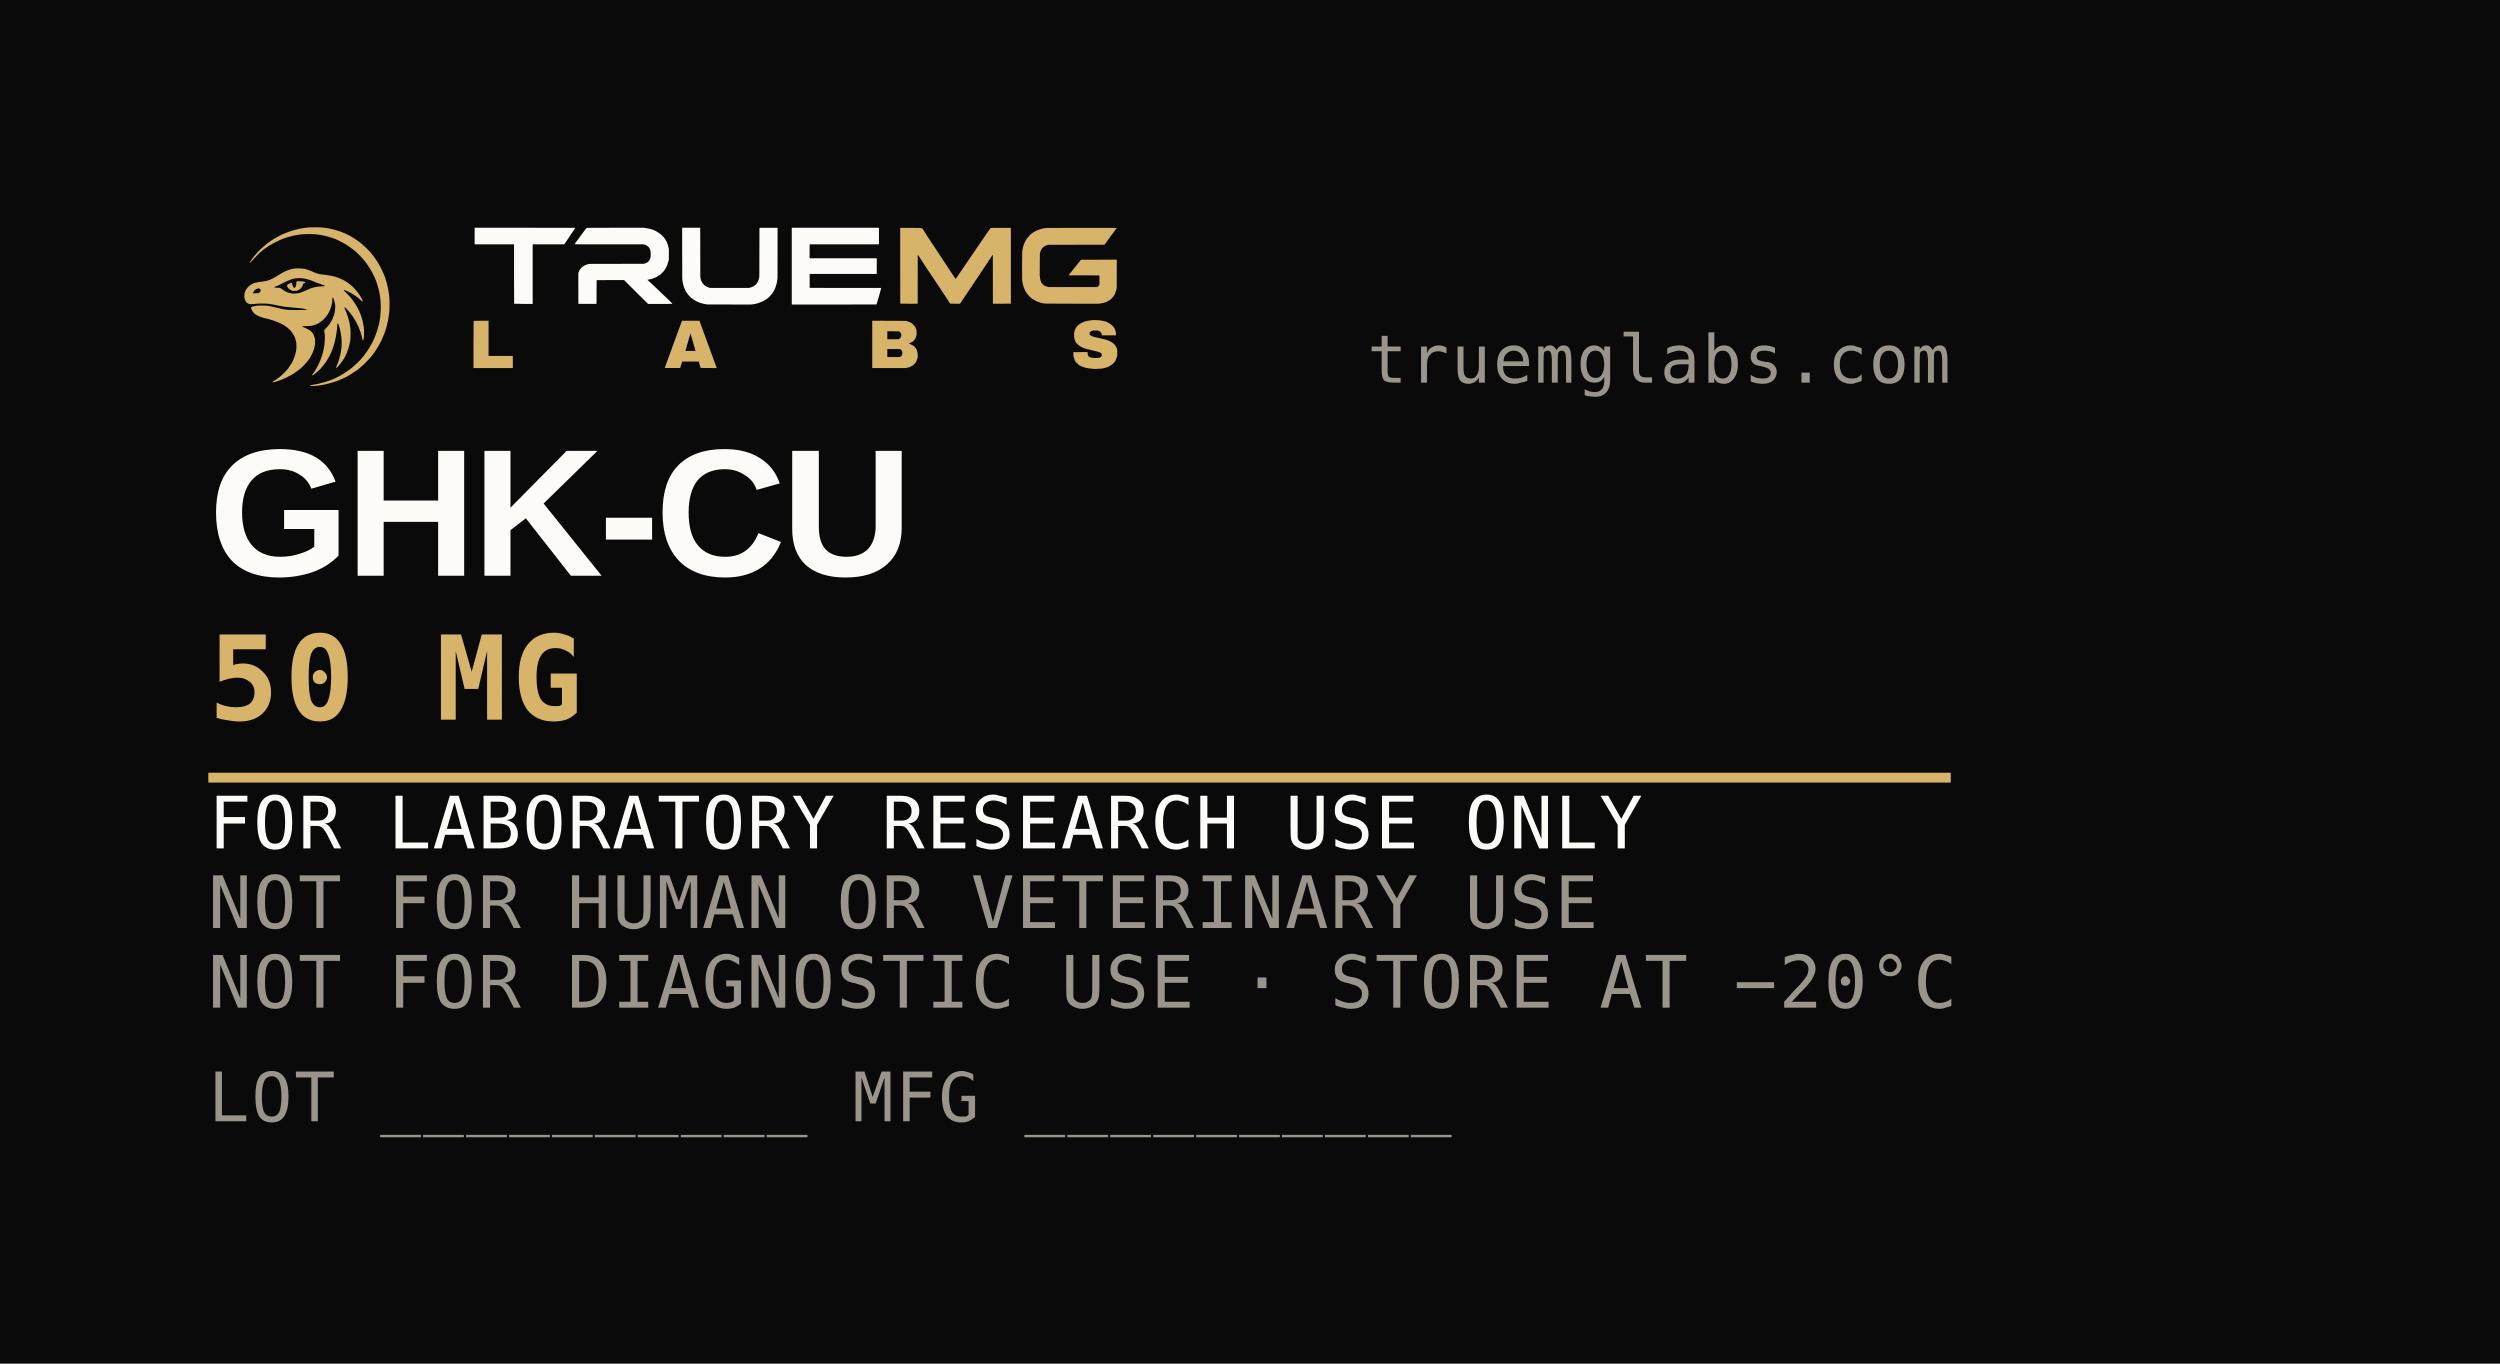
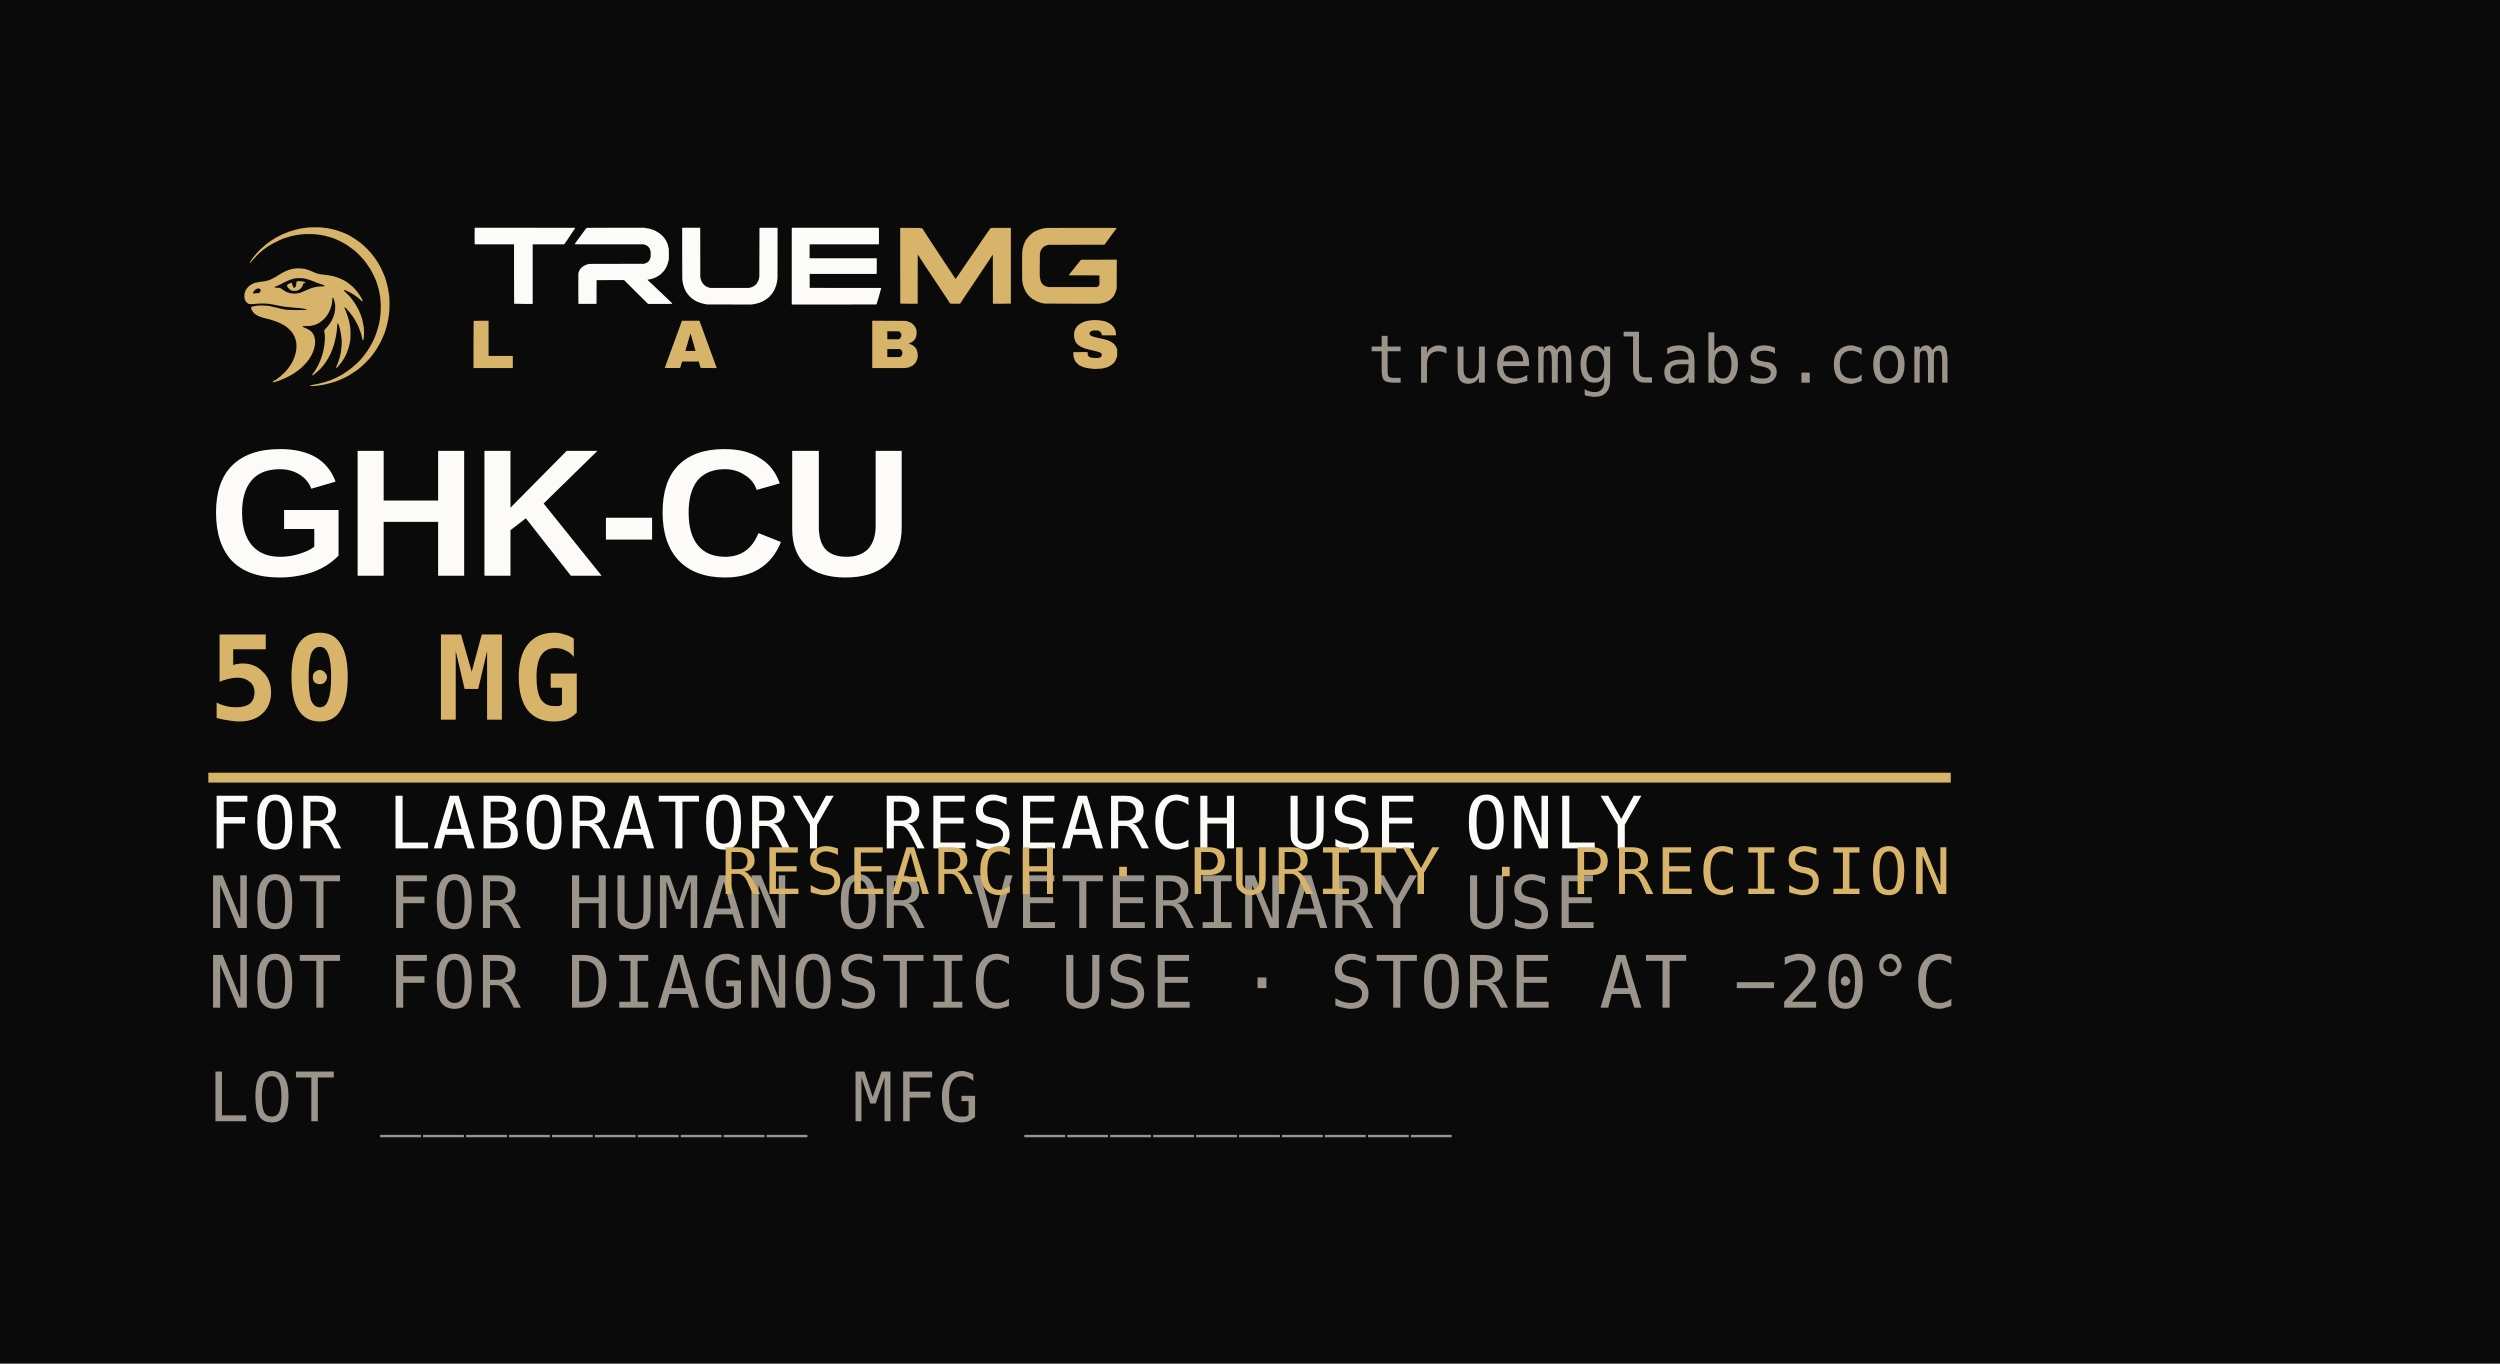
<svg xmlns="http://www.w3.org/2000/svg" width="66.0mm" height="36.0mm" viewBox="0 0 66.0 36.0">
  <rect x="0" y="0" width="66.0" height="36.0" fill="#0A0A0B" />
  <g transform="translate(5.500,5.300) scale(0.0035)">
    <g transform="translate(0,1600) scale(0.025,-0.025)" fill="#D8B46A" stroke="none">
      <path d="M30400 55957 c-297 -16 -720 -59 -940 -94 -220 -35 -598 -91 -840 -124 -768 -105 -982 -149 -2060 -419 -187 -47 -520 -130 -740 -184 -821 -204 -2477 -801 -3440 -1242 -528 -241 -1624 -809 -2100 -1086 -590 -345 -2063 -1335 -2434 -1636 -184 -150 -429 -344 -546 -432 -225 -171 -418 -340 -1592 -1400 -171 -154 -354 -346 -408 -427 -53 -81 -151 -178 -217 -217 -65 -39 -332 -323 -591 -631 -260 -307 -536 -632 -615 -722 -79 -90 -204 -252 -278 -361 -74 -110 -192 -263 -262 -340 -114 -126 -263 -343 -696 -1013 -216 -334 -206 -561 14 -319 54 61 220 236 368 390 148 154 351 382 453 506 583 717 1913 2044 2524 2520 187 146 376 305 420 354 124 139 986 773 1403 1033 152 95 430 269 617 387 719 454 2073 1166 2860 1505 308 133 603 269 657 303 136 88 871 359 1323 488 209 60 422 131 472 159 51 28 280 93 509 144 229 52 529 139 668 194 138 54 485 138 771 186 286 48 664 121 840 162 176 41 500 94 720 119 220 24 553 61 740 82 1195 135 2877 157 4140 55 2107 -171 3829 -563 6000 -1368 547 -203 1543 -682 2440 -1172 805 -441 925 -512 1273 -757 172 -121 406 -279 520 -351 314 -199 918 -640 1261 -920 168 -138 414 -333 546 -433 671 -512 2476 -2380 3072 -3178 171 -230 399 -535 507 -678 203 -270 597 -862 1144 -1720 301 -472 1075 -1973 1331 -2582 244 -582 288 -689 440 -1078 157 -402 526 -1548 526 -1634 0 -25 63 -271 139 -546 425 -1525 659 -3281 692 -5200 24 -1413 -143 -3550 -352 -4500 -43 -198 -116 -563 -160 -812 -45 -249 -115 -537 -156 -640 -40 -103 -95 -296 -122 -428 -70 -351 -400 -1420 -556 -1800 -45 -110 -126 -335 -179 -500 -303 -935 -1266 -2951 -1690 -3540 -48 -66 -136 -217 -195 -335 -59 -118 -223 -384 -363 -590 -141 -206 -291 -442 -333 -525 -80 -157 -865 -1223 -1119 -1521 -80 -93 -265 -302 -411 -463 -146 -160 -293 -345 -327 -409 -114 -218 -2195 -2185 -2830 -2676 -482 -373 -1297 -962 -1638 -1185 -187 -123 -392 -257 -455 -299 -933 -620 -1772 -1089 -2765 -1547 -1211 -558 -1273 -583 -2220 -892 -165 -54 -462 -153 -659 -220 -404 -137 -1597 -460 -1841 -499 -88 -14 -268 -60 -400 -101 -132 -42 -497 -113 -811 -159 -315 -46 -711 -117 -880 -159 -170 -41 -410 -95 -534 -119 -231 -46 -397 -133 -347 -183 95 -94 798 -124 1312 -56 165 22 480 57 700 78 872 82 1752 214 2260 340 209 52 470 107 580 122 229 33 1212 293 1670 443 170 56 494 152 720 213 225 62 554 167 730 234 812 310 1131 440 1222 499 54 35 216 108 361 162 314 117 1446 662 1757 846 121 71 355 207 520 301 366 210 1934 1241 2396 1576 184 134 481 371 660 526 178 155 414 350 524 433 303 227 1686 1577 2220 2165 530 584 702 788 1026 1220 124 165 288 365 363 445 76 80 195 237 265 348 69 111 214 324 322 474 107 150 267 390 356 533 591 958 912 1505 1022 1741 70 149 190 374 268 501 77 128 192 355 255 505 63 150 272 615 464 1033 191 418 388 895 437 1060 48 165 128 376 176 469 47 93 114 299 147 457 34 159 105 389 159 511 54 123 134 394 178 603 44 209 133 578 197 820 205 766 368 1607 466 2396 53 420 127 980 164 1244 103 719 104 3773 2 4678 -40 351 -80 651 -89 666 -10 15 -53 304 -97 642 -44 338 -123 794 -176 1014 -53 220 -110 499 -126 620 -35 263 -450 1784 -595 2180 -56 154 -103 326 -103 383 -1 57 -46 192 -102 300 -55 108 -130 296 -165 417 -36 121 -106 301 -157 400 -51 99 -137 297 -190 440 -127 339 -665 1495 -792 1700 -54 88 -134 241 -177 340 -180 415 -1143 1960 -1598 2567 -399 531 -784 1023 -1271 1625 -285 353 -1603 1669 -2131 2128 -215 187 -483 422 -594 522 -112 101 -303 252 -424 337 -121 85 -274 203 -340 262 -268 241 -2259 1538 -2760 1799 -154 81 -352 185 -440 232 -251 134 -937 448 -980 448 -21 0 -151 53 -289 119 -523 248 -1616 649 -2243 823 -194 54 -383 113 -420 133 -38 19 -212 65 -388 103 -176 37 -574 130 -885 205 -311 75 -689 154 -840 175 -151 22 -572 84 -935 139 -363 54 -912 118 -1220 141 -624 46 -2827 46 -3660 -1z" />
      <path d="M26520 43595 c-1503 -101 -2804 -534 -4460 -1485 -714 -409 -983 -571 -1100 -661 -55 -43 -163 -110 -240 -149 -77 -40 -201 -119 -276 -176 -252 -192 -912 -540 -1832 -966 -362 -168 -1371 -434 -1832 -483 -220 -24 -849 -105 -1397 -181 -1084 -151 -1615 -302 -2108 -598 -124 -75 -244 -136 -267 -136 -23 0 -123 -62 -222 -138 -99 -75 -243 -170 -319 -210 -194 -101 -835 -791 -958 -1032 -57 -110 -148 -261 -204 -335 -55 -74 -113 -191 -127 -260 -15 -69 -77 -242 -139 -385 -93 -215 -119 -350 -150 -780 -62 -878 26 -1314 388 -1935 234 -401 636 -717 1052 -828 273 -73 1001 -73 1501 0 1439 208 4011 182 5050 -52 99 -22 459 -87 800 -145 341 -57 728 -138 860 -179 132 -41 510 -114 840 -162 330 -47 780 -129 1000 -181 220 -51 607 -113 860 -136 253 -24 865 -80 1360 -124 495 -45 981 -98 1080 -118 99 -20 306 -37 460 -38 354 -3 1780 -140 2269 -220 561 -91 1231 -246 1282 -297 107 -107 -50 -145 -708 -168 -1005 -37 -4364 -9 -5019 41 -919 71 -2277 343 -3524 706 -295 86 -642 164 -1920 435 -801 170 -2892 235 -3833 119 -689 -85 -1433 -246 -1627 -352 -142 -77 -161 -105 -172 -254 -7 -100 14 -219 54 -296 36 -70 115 -247 175 -392 132 -321 525 -849 832 -1119 668 -585 2172 -1205 3551 -1464 184 -34 412 -90 507 -124 95 -34 263 -78 373 -99 481 -89 2334 -717 2607 -883 70 -43 250 -120 400 -172 244 -83 464 -195 1313 -665 764 -423 1614 -1125 2248 -1858 531 -613 1106 -1620 1268 -2220 39 -143 124 -429 189 -636 240 -761 257 -2233 37 -3317 -217 -1075 -632 -2255 -1116 -3173 -229 -434 -819 -1321 -1340 -2014 -1001 -1331 -3082 -3113 -4317 -3698 -201 -95 -291 -207 -251 -311 40 -104 505 -42 935 126 201 79 390 143 420 143 30 0 161 38 291 85 130 47 425 153 656 235 1057 378 1752 700 3120 1446 773 421 1073 619 2200 1450 708 522 898 688 1617 1407 888 889 1167 1215 1709 1992 459 658 952 1543 1074 1925 28 88 87 232 131 320 162 320 426 1184 487 1588 34 226 81 482 105 568 24 86 47 446 51 800 5 574 -6 700 -108 1164 -196 892 -591 1610 -1163 2111 -348 305 -1330 854 -1763 986 -288 88 -828 392 -822 463 7 83 242 104 886 80 867 -32 1816 58 2336 222 198 62 469 141 603 175 749 190 2014 1010 2759 1788 834 871 1481 1889 1872 2948 371 1003 586 2015 587 2767 0 510 43 700 159 700 169 0 460 -829 623 -1780 l107 -620 -22 -660 c-20 -592 -86 -1119 -231 -1831 -41 -202 -387 -1161 -474 -1316 -22 -40 -93 -192 -157 -337 -367 -838 -1079 -1848 -1882 -2673 -599 -615 -608 -633 -509 -1135 146 -744 192 -1447 147 -2272 -48 -871 -109 -1582 -139 -1632 -12 -18 -67 -361 -124 -762 -56 -401 -146 -867 -198 -1036 -53 -168 -107 -378 -122 -466 -14 -88 -78 -322 -141 -520 -64 -198 -160 -504 -214 -680 -152 -499 -411 -1216 -459 -1274 -24 -29 -90 -177 -147 -329 -57 -152 -145 -349 -195 -437 -51 -88 -122 -250 -158 -360 -36 -110 -119 -281 -185 -380 -66 -99 -120 -197 -120 -218 0 -20 -72 -160 -160 -310 -88 -149 -235 -402 -327 -562 -315 -549 -487 -810 -761 -1157 -516 -654 -501 -911 32 -556 404 269 1699 1403 2036 1782 132 149 367 412 523 584 778 860 1696 2237 2305 3457 131 264 289 579 351 700 62 121 141 322 177 448 36 125 128 358 204 519 77 160 140 315 140 345 0 29 52 183 115 341 392 980 975 3467 1107 4727 32 308 86 767 118 1020 33 253 61 649 62 880 5 962 253 961 558 -3 94 -296 211 -735 261 -977 49 -242 135 -611 191 -820 55 -209 121 -587 145 -840 25 -253 62 -559 82 -680 172 -1013 156 -2619 -38 -3940 -42 -286 -88 -619 -102 -740 -14 -121 -76 -427 -137 -680 -61 -253 -150 -622 -197 -820 -127 -538 -590 -1900 -721 -2122 -39 -66 -146 -312 -238 -546 -153 -393 -176 -552 -79 -552 54 0 393 237 393 275 0 17 149 195 331 395 955 1050 1835 2420 2383 3710 337 792 716 1965 832 2574 36 190 109 535 161 766 162 707 225 1653 199 3000 -22 1204 -30 1285 -245 2420 -174 915 -259 1298 -325 1453 -34 81 -78 246 -98 366 -20 121 -90 346 -154 500 -65 155 -172 452 -238 661 -219 697 -371 1096 -590 1549 -225 468 -255 587 -158 625 60 23 542 -311 542 -375 0 -18 167 -210 371 -426 204 -216 424 -465 490 -553 65 -88 227 -295 361 -460 806 -1000 1475 -2061 2055 -3260 159 -330 307 -633 329 -674 87 -161 473 -1149 536 -1371 37 -129 117 -352 179 -495 130 -300 330 -1063 443 -1694 78 -431 162 -666 238 -666 74 0 192 250 233 495 136 809 151 2549 29 3405 -164 1155 -478 2567 -677 3046 -53 129 -120 333 -147 454 -28 121 -91 301 -140 400 -49 99 -112 252 -139 340 -263 842 -1447 2937 -2313 4092 -647 863 -1321 1593 -2113 2292 -380 335 -559 564 -507 649 35 57 368 -4 513 -94 72 -44 234 -116 359 -159 125 -43 285 -113 354 -156 69 -43 225 -117 346 -164 193 -76 779 -416 1600 -929 143 -89 368 -246 500 -349 132 -103 324 -236 427 -295 103 -59 226 -156 273 -217 47 -60 209 -209 361 -330 151 -121 341 -298 423 -393 147 -172 412 -367 500 -367 65 0 11 374 -86 593 -41 95 -200 374 -352 620 -152 246 -308 510 -346 587 -75 150 -584 868 -818 1153 -619 756 -1136 1324 -1463 1607 -910 786 -1306 1090 -1806 1385 -172 102 -385 235 -473 295 -208 143 -717 397 -1153 577 -191 79 -504 209 -697 289 -192 80 -485 187 -650 238 -165 50 -453 139 -640 196 -545 168 -1843 407 -2580 476 -374 34 -869 97 -1100 139 -231 41 -582 94 -780 116 -361 41 -1191 293 -1520 460 -595 303 -1597 706 -2220 892 -828 248 -1011 292 -1227 295 -114 1 -339 19 -500 39 -451 57 -1085 72 -1593 38z m1750 -2955 c603 -47 1755 -303 2219 -493 182 -75 385 -148 451 -164 66 -15 237 -80 380 -143 809 -358 2387 -945 3079 -1146 331 -96 539 -198 665 -324 l62 -61 -65 -65 c-53 -53 -213 -68 -952 -89 -973 -28 -1196 -54 -1970 -230 -915 -207 -1807 -533 -2759 -1007 -349 -173 -1455 -617 -1800 -722 -198 -60 -1095 -189 -1477 -212 -768 -46 -2093 236 -2671 568 -510 292 -675 400 -952 621 -165 132 -444 309 -620 393 l-320 152 -722 36 c-406 19 -761 55 -810 82 -106 56 -115 157 -18 191 39 13 178 68 310 123 132 55 384 151 560 213 176 62 653 285 1060 495 407 211 947 483 1200 605 253 122 559 273 680 335 121 62 328 144 460 181 132 37 313 110 402 161 90 52 307 131 483 176 176 45 382 108 458 139 375 156 1784 254 2667 185z m-12741 -3188 c84 -49 157 -141 206 -259 153 -369 -11 -726 -452 -985 l-183 -108 -600 0 c-407 0 -628 -16 -687 -50 -118 -67 -232 -63 -294 11 -172 208 461 1091 900 1255 118 44 284 119 368 165 187 103 540 89 742 -29z" />
      <path d="M26687 39620 l-119 -100 -18 -470 c-17 -409 -36 -512 -147 -790 -197 -494 -466 -674 -672 -450 -159 174 -361 642 -408 950 -51 326 -114 458 -237 490 -131 34 -1056 -420 -1251 -615 -316 -316 318 -1235 1125 -1629 l379 -186 681 3 680 2 425 205 c315 151 495 269 691 452 333 312 649 831 725 1190 68 324 93 351 426 450 314 94 364 159 230 301 -178 190 -840 297 -1832 297 l-559 0 -119 -100z" />
    </g>
  </g>
  <g transform="translate(12.500,6.000) scale(0.003017)">
    <g transform="translate(0,681) scale(0.025,-0.025)" stroke="none">
      <g fill="#FCFBF8">
        <path d="M465 27020 l-58 -59 -15 -2770 c-8 -1524 0 -2802 18 -2841 l33 -70 6816 0 6815 0 61 -61 61 -61 -3 -10322 c-2 -5867 12 -10336 32 -10355 19 -18 1457 -45 3195 -61 l3160 -28 70 77 70 78 0 10325 0 10325 77 42 78 41 5439 0 5440 0 86 110 c125 160 843 1198 1065 1538 295 455 724 1099 1709 2569 l910 1356 -12 104 -12 103 -17488 9 -17488 9 -59 -58z" />
        <path d="M39653 27037 c-49 -18 -221 -200 -384 -405 -458 -576 -1855 -2468 -2161 -2925 -179 -268 -743 -1037 -1416 -1929 -166 -221 -278 -407 -266 -440 l22 -57 12086 -12 12086 -12 278 -88 c640 -203 1152 -536 1485 -965 307 -395 445 -712 569 -1304 l66 -320 0 -800 0 -800 -66 -300 c-181 -812 -569 -1408 -1152 -1768 -273 -168 -352 -202 -789 -341 l-351 -111 -9580 -21 -9580 -22 -300 -72 c-898 -215 -1753 -647 -2317 -1169 -555 -514 -833 -960 -1109 -1776 l-74 -220 -9 -5315 c-6 -2923 5 -5341 24 -5374 l33 -60 3113 -1 3113 0 48 65 47 66 6 4063 c3 2235 15 4080 27 4100 13 21 2011 36 4813 36 l4790 0 4138 -4134 c2275 -2274 4176 -4155 4224 -4180 l88 -46 3836 0 c2110 0 4003 12 4207 26 l369 26 19 50 c22 57 -449 537 -1427 1453 -693 648 -3219 3069 -3680 3525 -144 143 -513 492 -821 776 -307 284 -765 716 -1018 960 -460 444 -678 647 -1334 1239 l-350 316 13 64 12 65 180 30 c98 16 287 47 419 68 1108 179 2211 624 3280 1324 l560 366 620 626 620 626 263 400 c457 695 732 1203 890 1648 218 612 370 1114 408 1352 14 88 56 250 92 360 l67 200 0 1860 0 1860 -67 280 c-37 154 -105 451 -152 660 -425 1916 -1544 3522 -3281 4711 -1373 939 -2719 1447 -4380 1652 -176 22 -437 66 -580 99 l-260 59 -9960 -6 c-5478 -3 -9999 -20 -10047 -38z" />
        <path d="M73081 27003 l-41 -78 3 -8632 c2 -4748 18 -8831 36 -9073 101 -1383 432 -2698 970 -3860 66 -143 137 -296 156 -340 20 -44 107 -188 194 -320 88 -132 189 -294 225 -360 209 -379 985 -1283 1459 -1702 967 -852 2219 -1538 3517 -1926 650 -194 1101 -302 1480 -354 165 -23 381 -62 480 -87 l180 -46 7678 -14 7679 -14 341 41 c875 105 996 127 1782 328 1078 274 2363 850 3164 1418 90 64 252 177 360 252 187 130 549 429 780 644 172 160 902 995 1009 1154 55 80 204 315 333 521 129 206 275 440 325 520 50 80 106 181 125 225 20 44 83 188 142 320 184 414 294 707 421 1120 67 220 148 481 179 580 32 99 77 306 101 460 24 154 62 337 84 406 22 69 70 384 107 700 l66 574 11 8700 12 8700 -51 100 -50 100 -3067 0 -3067 0 -52 -52 -52 -52 -24 -8508 -24 -8508 -44 -260 c-110 -664 -270 -1122 -588 -1684 -416 -734 -817 -1122 -1520 -1473 -547 -273 -643 -308 -1159 -424 l-449 -100 -6776 10 -6776 11 -200 71 c-110 39 -290 99 -400 133 -249 78 -763 334 -1012 503 -573 388 -1285 1345 -1482 1993 -23 77 -72 239 -109 360 -36 121 -85 364 -108 540 l-41 320 -14 8515 -13 8515 -45 55 -46 55 -3073 0 -3074 0 -42 -77z" />
        <path d="M111470 27037 l-70 -41 0 -13357 0 -13356 77 -42 78 -41 14699 0 c8085 0 14727 11 14761 23 73 29 147 254 589 1797 45 154 107 361 140 460 63 190 147 481 240 830 105 394 171 630 288 1030 333 1138 450 1584 428 1620 l-25 40 -12447 1 c-6847 0 -12469 14 -12496 31 l-47 30 -13 2367 -12 2367 52 52 52 52 11644 8 11643 7 44 44 44 44 13 2601 14 2601 -64 97 -64 98 -11636 0 -11636 0 -65 65 -65 65 9 2319 10 2320 55 55 56 56 12035 0 12036 0 42 77 41 78 0 2733 0 2734 -61 88 -61 87 -15129 1 -15129 0 -70 -41z" />
      </g>
      <g fill="#D8B46A">
        <path d="M149428 26991 l-69 -51 0 -13193 c0 -7256 10 -13210 23 -13230 14 -22 1228 -37 3012 -37 l2990 0 48 48 48 48 0 8485 c0 4667 11 8496 24 8510 51 51 137 -27 250 -225 101 -177 300 -490 866 -1360 66 -102 354 -541 640 -976 286 -435 601 -923 700 -1084 99 -162 321 -503 493 -760 172 -256 505 -753 740 -1103 235 -350 445 -663 467 -695 22 -31 510 -762 1084 -1623 574 -861 1170 -1754 1324 -1985 154 -231 405 -609 558 -840 153 -231 503 -754 776 -1163 274 -408 516 -772 538 -808 22 -36 195 -296 384 -577 189 -282 556 -836 816 -1232 1081 -1646 1205 -1838 1541 -2380 75 -121 155 -233 178 -249 22 -17 800 -30 1727 -30 l1686 -1 119 135 c65 75 217 295 338 490 237 384 977 1507 1354 2055 228 331 2457 3644 2617 3889 44 67 699 1051 1456 2187 757 1135 1423 2135 1480 2222 180 274 1884 2825 1961 2936 156 223 1269 1899 1393 2098 72 114 250 393 396 620 l265 412 64 -13 65 -12 10 -8456 10 -8455 45 -54 45 -54 3045 1 c1675 0 3068 15 3097 33 l52 33 3 9997 c2 5498 1 11430 -2 13183 l-5 3187 -64 64 -64 64 -3106 -3 -3106 -4 -378 -57 -379 -56 -90 -91 c-86 -86 -510 -688 -1208 -1715 -174 -255 -384 -561 -468 -680 -84 -119 -276 -396 -427 -616 -151 -220 -458 -665 -682 -990 -1061 -1535 -1504 -2184 -2993 -4392 -102 -151 -291 -424 -420 -606 -395 -558 -1826 -2658 -2692 -3952 -243 -363 -534 -795 -646 -960 -362 -533 -933 -1370 -1216 -1780 -151 -220 -481 -706 -734 -1080 -645 -958 -666 -976 -803 -710 -42 83 -173 285 -290 450 -117 165 -304 439 -414 609 -110 170 -319 485 -464 700 -262 388 -699 1050 -1710 2591 -288 440 -580 881 -649 980 -69 99 -254 378 -411 620 -158 242 -361 548 -451 680 -281 410 -2516 3790 -2639 3990 -64 104 -235 365 -380 580 -145 214 -333 498 -417 630 -84 132 -354 546 -599 920 -245 374 -615 940 -823 1259 -207 318 -435 660 -505 760 -71 99 -211 316 -313 481 -101 165 -291 462 -420 660 -130 198 -296 457 -368 575 -72 117 -167 271 -211 341 -44 69 -139 228 -212 352 -169 288 -192 306 -474 358 -129 23 -333 61 -454 84 l-220 41 -3341 16 -3341 15 -70 -51z" />
        <path d="M200748 27015 c-12 -12 -199 -36 -415 -54 -432 -34 -1041 -135 -1353 -224 -1056 -300 -1666 -529 -2360 -890 -1428 -741 -2792 -2118 -3512 -3547 -409 -812 -663 -1509 -787 -2160 -25 -132 -70 -357 -100 -500 -79 -379 -135 -742 -162 -1060 -43 -494 -55 -9253 -14 -9700 56 -610 149 -1204 259 -1660 102 -419 325 -1132 377 -1200 16 -22 80 -166 140 -320 130 -331 384 -846 530 -1076 305 -481 394 -610 605 -874 491 -615 1084 -1182 1642 -1570 290 -202 1442 -860 1505 -860 28 0 101 -26 164 -59 200 -104 621 -251 1093 -383 253 -70 546 -153 651 -184 105 -31 330 -75 500 -97 170 -23 390 -53 489 -68 99 -14 4347 -33 9440 -40 l9260 -14 540 64 c656 78 1322 222 1791 386 457 161 1227 540 1629 803 397 259 1101 959 1378 1369 420 622 746 1395 972 2303 l125 500 14 4945 15 4946 -71 71 -71 71 -1581 -27 c-870 -14 -3652 -26 -6184 -26 l-4603 0 -358 -430 c-730 -878 -909 -1102 -1673 -2099 -240 -314 -558 -715 -706 -891 -148 -176 -383 -466 -523 -644 -337 -431 -699 -871 -887 -1081 -88 -98 -148 -202 -140 -243 l14 -72 5305 -10 5304 -10 53 -64 53 -63 2 -1507 2 -1506 -91 -224 c-110 -274 -304 -474 -603 -623 l-226 -113 -8400 4 -8400 4 -320 70 c-469 102 -882 246 -1179 409 l-261 145 -360 364 -361 364 -139 260 c-255 475 -361 834 -439 1480 -25 209 -65 499 -88 643 l-43 264 25 3744 25 3744 40 105 c22 58 40 190 41 293 1 337 223 944 505 1380 483 748 1297 1294 2194 1474 l240 48 9794 23 9795 22 117 140 c64 77 166 212 225 299 139 203 491 691 749 1038 529 712 1029 1396 1202 1646 106 153 235 331 287 397 354 447 648 839 1069 1427 120 168 302 408 403 532 l184 226 -13 87 -12 88 -12145 8 c-6680 5 -12155 -1 -12167 -13z" />
      </g>
    </g>
    <g transform="translate(0,811.8) scale(2.00071)">
      <g transform="translate(0,214) scale(0.025,-0.025)" fill="#D8B46A" stroke="none">
        <path d="M108180 8534 c-883 -105 -1223 -191 -1720 -433 -723 -354 -1137 -832 -1320 -1524 l-62 -237 -3 -388 c-4 -854 255 -1416 851 -1840 580 -413 916 -536 2354 -856 1425 -317 1640 -428 1640 -841 l0 -141 -113 -114 -114 -113 -214 -63 -214 -64 -425 0 c-504 0 -844 55 -1052 172 l-152 85 -83 134 -83 134 -20 258 -21 258 -1245 -10 -1244 -11 9 -334 9 -334 66 -266 c36 -146 121 -374 189 -506 l125 -240 281 -282 281 -281 281 -146 c560 -291 1154 -435 2099 -509 l500 -39 606 38 606 39 461 117 462 116 312 163 c696 362 1073 805 1299 1525 l94 299 -2 560 -2 560 -94 240 c-217 556 -654 973 -1318 1259 -413 178 -717 261 -1834 501 -954 205 -1224 295 -1434 476 l-146 126 -4 173 -5 172 146 134 147 134 173 52 173 51 400 1 400 1 151 -53 c299 -106 549 -418 549 -685 l0 -122 1240 0 1240 0 0 232 c0 429 -157 880 -432 1244 -232 306 -531 541 -948 745 l-360 176 -388 100 c-588 151 -1538 223 -2092 157z" />
        <path d="M27 8413 c-15 -14 -27 -1877 -27 -4140 l0 -4113 3440 0 3440 0 0 1060 0 1060 -2120 0 -2120 0 0 3080 0 3080 -1293 0 c-712 0 -1306 -12 -1320 -27z" />
        <path d="M36449 8370 c-16 -38 -696 -1897 -1510 -4130 l-1482 -4060 1338 -11 c735 -5 1345 -2 1355 8 10 10 94 267 186 571 l167 552 1453 0 1453 0 166 -560 166 -560 1408 -11 1408 -10 -54 150 c-226 634 -2882 7899 -2925 8001 l-54 130 -1523 0 -1524 0 -28 -70z m1733 -2892 c92 -340 278 -981 413 -1425 135 -444 245 -826 245 -850 l0 -43 -880 0 -880 0 0 35 c0 20 118 428 261 908 144 480 325 1099 402 1375 77 276 150 534 162 574 12 40 41 66 65 58 l43 -14 169 -618z" />
        <path d="M69760 4303 l0 -4143 2902 0 2901 0 309 62 308 62 334 158 333 158 252 251 251 252 125 248 c69 137 153 351 185 477 l60 229 -1 321 c-1 601 -160 1085 -470 1430 -201 224 -556 447 -848 535 -133 40 -241 82 -241 95 0 12 146 91 325 175 l324 152 189 177 c231 216 381 483 460 821 l61 257 0 322 1 321 -62 239 c-83 323 -270 621 -559 892 l-241 226 -260 128 c-143 71 -368 160 -499 198 l-239 69 -2950 15 -2950 15 0 -4142z m4807 2197 c59 -44 145 -145 190 -225 l83 -146 0 -196 0 -196 -90 -178 -90 -178 -136 -91 -136 -90 -994 0 -994 0 0 702 0 702 1030 -12 1030 -12 107 -80z m151 -3079 c149 -77 276 -287 306 -506 l24 -176 -47 -179 c-53 -196 -161 -336 -329 -424 l-108 -56 -1082 0 -1082 0 0 700 0 700 1102 0 1102 0 114 -59z" />
      </g>
    </g>
  </g>
  <text x="51.50" y="10.10" text-anchor="end" font-family="IBM Plex Mono, SF Mono, Menlo, monospace" font-size="1.75" letter-spacing="0.05" fill="#9A948A">truemglabs.com</text>
  <text x="5.5" y="15.20" font-family="Archivo Black, Archivo, Helvetica Neue, Arial, sans-serif" font-weight="900" font-size="4.80" letter-spacing="-0.12" fill="#FCFBF8">GHK-CU</text>
  <text x="5.5" y="19.00" font-family="IBM Plex Mono, SF Mono, Menlo, monospace" font-weight="600" font-size="3.10" letter-spacing="0.14" fill="#D8B46A">50 MG</text>
  <rect x="5.5" y="20.40" width="46.00" height="0.26" fill="#D8B46A" />
  <text x="5.5" y="22.40" font-family="IBM Plex Mono, SF Mono, Menlo, monospace" font-size="1.90" letter-spacing="0.04" fill="#FCFBF8">FOR LABORATORY RESEARCH USE ONLY</text>
  <text x="5.5" y="24.50" font-family="IBM Plex Mono, SF Mono, Menlo, monospace" font-size="1.90" letter-spacing="0.04" fill="#9A948A">NOT FOR HUMAN OR VETERINARY USE</text>
  <text x="5.5" y="26.60" font-family="IBM Plex Mono, SF Mono, Menlo, monospace" font-size="1.90" letter-spacing="0.04" fill="#9A948A">NOT FOR DIAGNOSTIC USE · STORE AT −20°C</text>
+   <text x="51.50" y="23.60" text-anchor="end" font-family="IBM Plex Mono, SF Mono, Menlo, monospace" font-size="1.7" letter-spacing="0.1" fill="#D8B46A">RESEARCH · PURITY · PRECISION</text>
  <text x="5.5" y="29.60" font-family="IBM Plex Mono, SF Mono, Menlo, monospace" font-size="1.80" letter-spacing="0.05" fill="#9A948A">LOT __________   MFG __________</text>
</svg>
